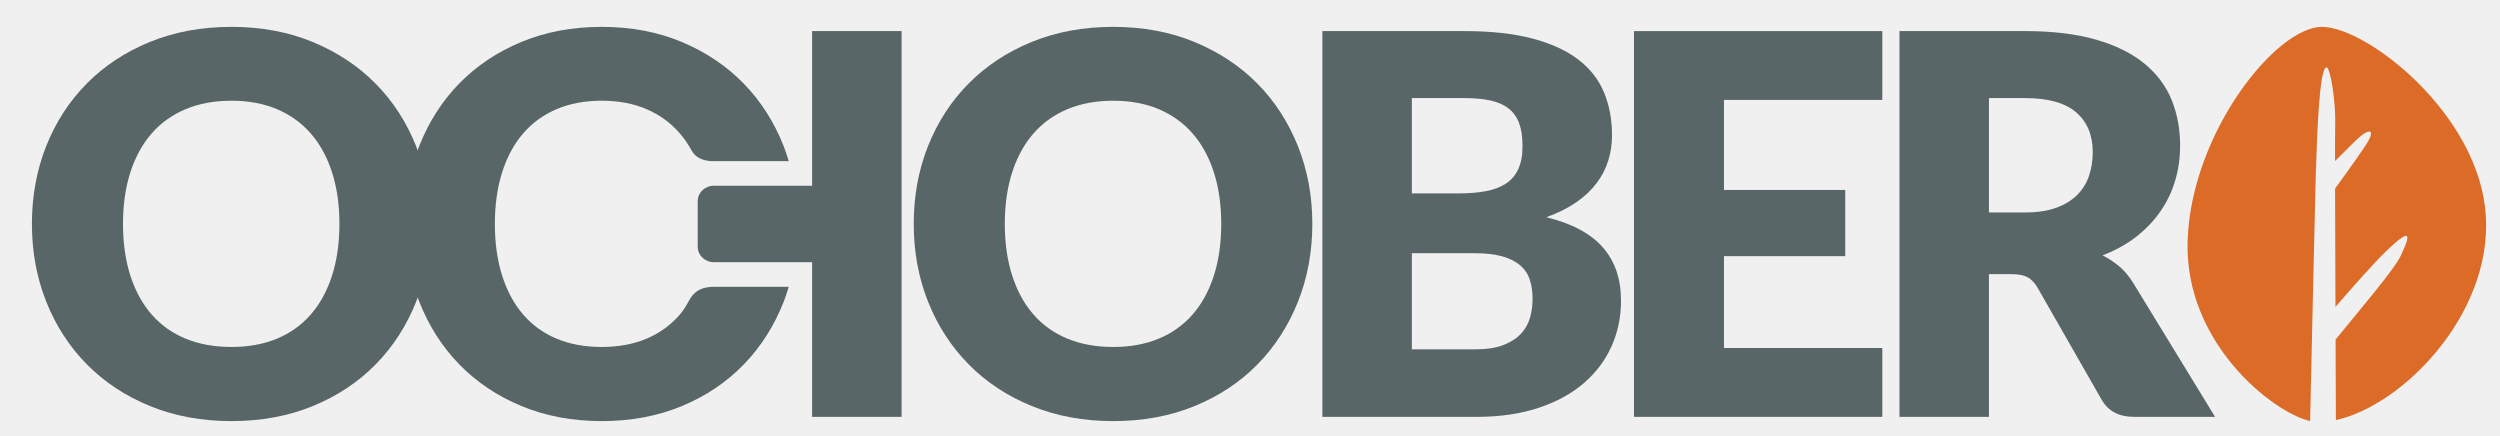
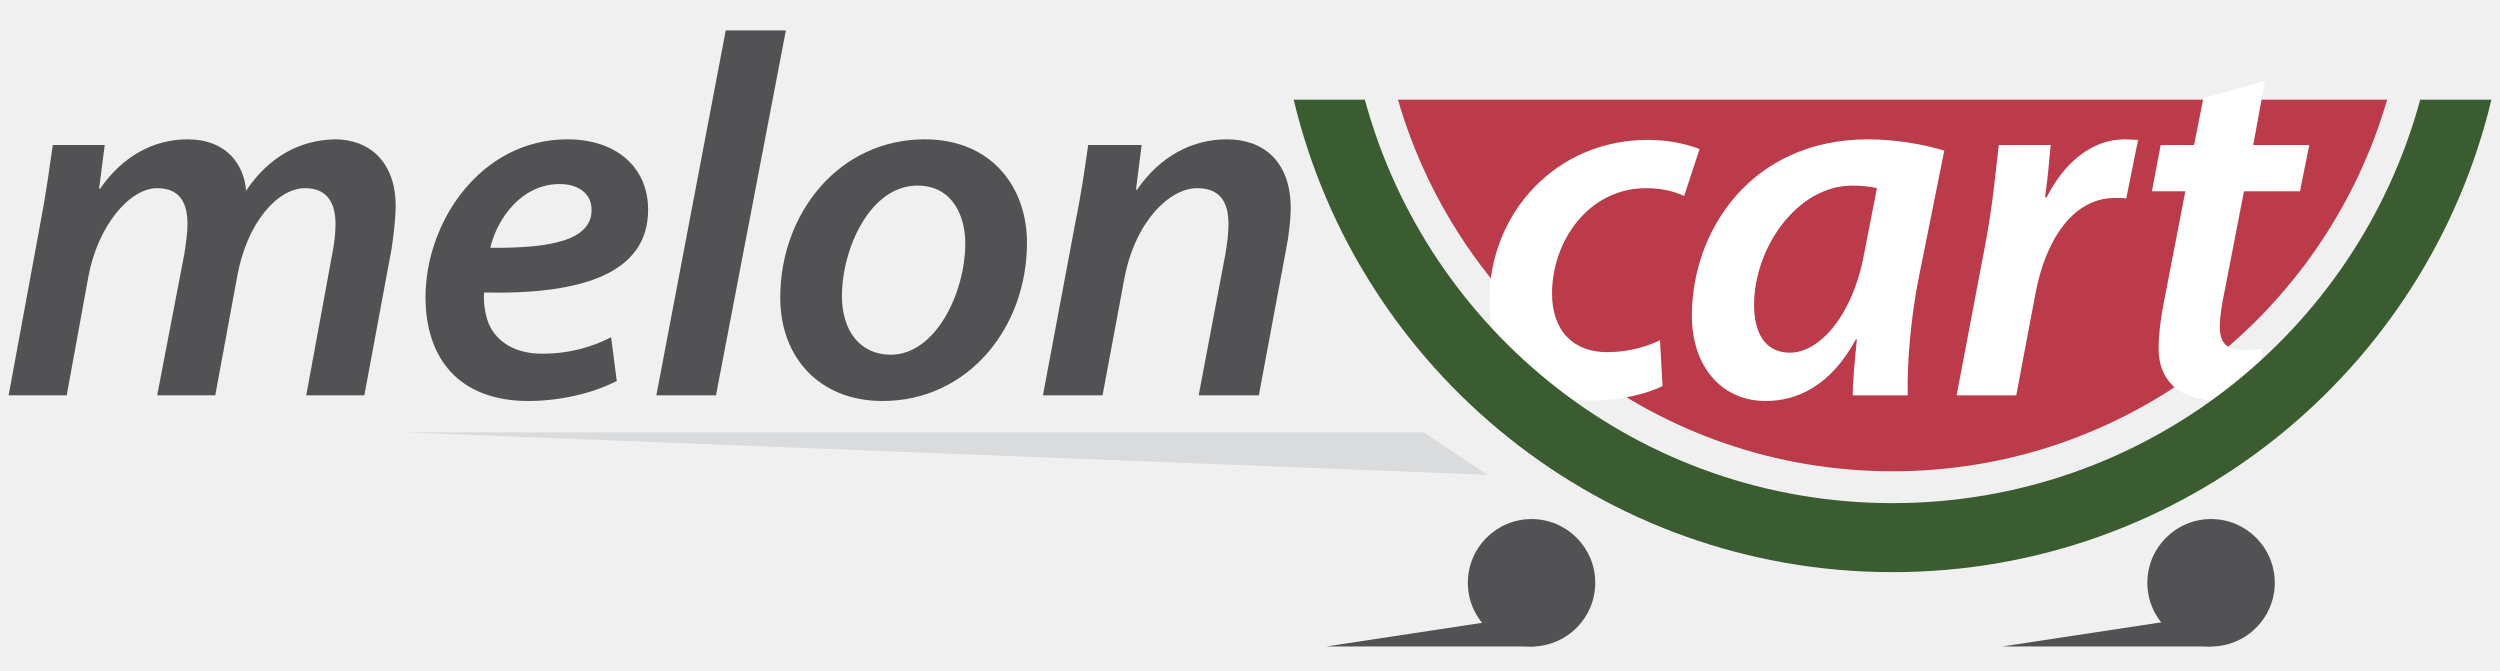
- <svg xmlns="http://www.w3.org/2000/svg" version="1.0" x="0px" y="0px" width="408px" height="71px" viewBox="-5.208 -4.384 408 71" enable-background="new -5.208 -4.384 408 71" xml:space="preserve">
-   <defs>
- </defs>
-   <path fill="#596667" d="M111.401,42.425c-1.112,0-2.896,0.109-4.007,1.986c-0.441,0.744-0.816,1.564-1.631,2.516  c-1.481,1.727-3.297,3.045-5.44,3.952c-2.146,0.908-4.589,1.36-7.325,1.36c-2.766,0-5.23-0.452-7.385-1.36  c-2.162-0.907-3.98-2.226-5.462-3.952c-1.485-1.73-2.618-3.84-3.411-6.334c-0.789-2.489-1.185-5.306-1.185-8.444  c0-3.114,0.396-5.913,1.185-8.406c0.793-2.489,1.926-4.603,3.411-6.33c1.482-1.729,3.3-3.052,5.462-3.976  c2.155-0.922,4.619-1.383,7.385-1.383c2.736,0,5.179,0.461,7.325,1.383c2.143,0.924,3.959,2.247,5.44,3.976  c0.716,0.834,1.352,1.757,1.903,2.772c1.064,1.96,3.735,1.726,3.735,1.726h12.112c-0.248-0.817-0.505-1.63-0.817-2.422  c-1.538-3.918-3.702-7.318-6.497-10.198c-2.794-2.88-6.16-5.148-10.097-6.807C102.163,0.827,97.799,0,92.998,0  C88.2,0,83.827,0.82,79.876,2.462c-3.951,1.642-7.331,3.902-10.14,6.783c-2.811,2.884-4.981,6.28-6.521,10.197  c-0.092,0.235-0.173,0.476-0.26,0.713c-0.083-0.222-0.159-0.447-0.247-0.667c-1.562-3.918-3.757-7.318-6.594-10.198  c-2.835-2.879-6.251-5.147-10.248-6.807c-3.997-1.656-8.428-2.483-13.299-2.483c-4.87,0-9.308,0.819-13.319,2.461  c-4.01,1.642-7.439,3.903-10.29,6.784c-2.854,2.883-5.056,6.279-6.619,10.196C0.78,23.363,0,27.598,0,32.148  c0,4.553,0.78,8.787,2.34,12.705c1.563,3.917,3.765,7.324,6.619,10.218c2.851,2.894,6.28,5.162,10.29,6.804  c4.011,1.643,8.449,2.465,13.319,2.465c4.871,0,9.302-0.822,13.299-2.465c3.997-1.642,7.413-3.91,10.248-6.804  c2.837-2.894,5.032-6.301,6.594-10.218c0.091-0.228,0.169-0.46,0.255-0.689c0.084,0.229,0.162,0.462,0.251,0.689  c1.54,3.917,3.71,7.324,6.521,10.218c2.809,2.894,6.189,5.162,10.14,6.804c3.951,1.643,8.324,2.465,13.122,2.465  c4.801,0,9.165-0.822,13.104-2.465c3.937-1.642,7.303-3.91,10.097-6.804c2.795-2.894,4.959-6.301,6.497-10.218  c0.312-0.793,0.57-1.609,0.818-2.428H111.401z M48.981,40.593c-0.8,2.494-1.954,4.604-3.458,6.334  c-1.503,1.727-3.346,3.045-5.521,3.951c-2.178,0.909-4.657,1.361-7.434,1.361c-2.807,0-5.308-0.452-7.496-1.361  c-2.193-0.906-4.038-2.225-5.543-3.951c-1.506-1.73-2.657-3.84-3.462-6.334c-0.8-2.489-1.202-5.306-1.202-8.445  c0-3.113,0.402-5.912,1.202-8.405c0.805-2.489,1.956-4.603,3.462-6.329c1.505-1.73,3.35-3.053,5.543-3.977  c2.188-0.921,4.689-1.382,7.496-1.382c2.777,0,5.256,0.461,7.434,1.382c2.175,0.924,4.018,2.247,5.521,3.977  c1.504,1.726,2.658,3.84,3.458,6.329c0.802,2.493,1.204,5.292,1.204,8.405C50.185,35.288,49.783,38.104,48.981,40.593z" />
-   <path fill="#596667" d="M208.964,32.148c0,4.553-0.784,8.787-2.341,12.705c-1.564,3.917-3.761,7.324-6.594,10.218  c-2.838,2.894-6.252,5.162-10.251,6.804c-3.996,1.643-8.427,2.465-13.299,2.465c-4.87,0-9.307-0.822-13.317-2.465  c-4.012-1.642-7.442-3.91-10.29-6.804c-2.856-2.894-5.059-6.301-6.62-10.218c-1.56-3.918-2.34-8.152-2.34-12.705  c0-4.55,0.78-8.785,2.34-12.706c1.561-3.917,3.764-7.313,6.62-10.196c2.848-2.881,6.278-5.142,10.29-6.784  c4.01-1.642,8.447-2.461,13.317-2.461c4.872,0,9.303,0.827,13.299,2.483c3.999,1.66,7.413,3.928,10.251,6.807  c2.833,2.88,5.029,6.28,6.594,10.198C208.18,23.406,208.964,27.626,208.964,32.148 M194.097,32.148c0-3.113-0.401-5.912-1.202-8.405  c-0.8-2.489-1.954-4.603-3.458-6.329c-1.504-1.73-3.347-3.053-5.521-3.977c-2.179-0.921-4.658-1.382-7.436-1.382  c-2.806,0-5.306,0.461-7.494,1.382c-2.195,0.924-4.04,2.247-5.544,3.977c-1.506,1.726-2.658,3.84-3.462,6.329  c-0.8,2.493-1.203,5.292-1.203,8.405c0,3.14,0.403,5.956,1.203,8.445c0.804,2.494,1.956,4.604,3.462,6.334  c1.504,1.727,3.349,3.045,5.544,3.951c2.188,0.909,4.688,1.361,7.494,1.361c2.778,0,5.257-0.452,7.436-1.361  c2.174-0.906,4.017-2.225,5.521-3.951c1.504-1.73,2.658-3.84,3.458-6.334C193.696,38.104,194.097,35.288,194.097,32.148" />
-   <path fill="#596667" d="M210.603,63.648V0.69h23.159c4.351,0,8.053,0.405,11.104,1.21  c3.053,0.808,5.546,1.944,7.475,3.415c1.931,1.468,3.334,3.255,4.214,5.358c0.878,2.103,1.319,4.452,1.319,7.044  c0,1.41-0.204,2.77-0.606,4.082c-0.404,1.312-1.036,2.542-1.902,3.696c-0.864,1.15-1.971,2.193-3.326,3.133  c-1.354,0.935-2.982,1.748-4.885,2.44c4.151,1.01,7.217,2.645,9.208,4.906c1.985,2.262,2.979,5.161,2.979,8.705  c0,2.676-0.519,5.17-1.556,7.473c-1.037,2.307-2.558,4.314-4.557,6.031c-2.004,1.713-4.474,3.053-7.412,4.016  c-2.938,0.967-6.294,1.449-10.069,1.449H210.603z M225.208,27.178h7.604c1.612,0,3.066-0.114,4.365-0.343  c1.294-0.232,2.397-0.633,3.306-1.21c0.907-0.577,1.596-1.369,2.074-2.378c0.476-1.009,0.71-2.275,0.71-3.804  c0-1.494-0.185-2.742-0.56-3.738c-0.375-0.991-0.952-1.79-1.73-2.398c-0.775-0.605-1.765-1.034-2.958-1.294  c-1.197-0.26-2.614-0.39-4.256-0.39h-8.555V27.178z M225.208,36.944V52.63h10.279c1.931,0,3.511-0.246,4.735-0.734  c1.224-0.492,2.183-1.126,2.872-1.902c0.692-0.777,1.166-1.656,1.426-2.639c0.259-0.977,0.389-1.971,0.389-2.978  c0-1.153-0.15-2.19-0.452-3.112c-0.302-0.921-0.82-1.698-1.554-2.334c-0.736-0.634-1.711-1.123-2.921-1.471  c-1.21-0.344-2.735-0.517-4.578-0.517H225.208z" />
-   <polygon fill="#596667" points="301.985,0.689 301.985,11.924 276.144,11.924 276.144,26.616 295.934,26.616   295.934,37.419 276.144,37.419 276.144,52.412 301.985,52.412 301.985,63.647 261.454,63.647 261.454,0.689 " />
-   <path fill="#596667" d="M319.388,40.358v23.29h-14.604V0.689h20.481c4.549,0,8.431,0.472,11.646,1.407  c3.211,0.936,5.835,2.24,7.862,3.91c2.032,1.672,3.506,3.643,4.433,5.919c0.919,2.275,1.38,4.753,1.38,7.434  c0,2.046-0.274,3.973-0.823,5.787c-0.543,1.815-1.36,3.496-2.438,5.036c-1.08,1.54-2.406,2.915-3.975,4.126  c-1.572,1.211-3.38,2.203-5.426,2.98c0.98,0.492,1.896,1.098,2.745,1.814c0.848,0.721,1.592,1.6,2.229,2.637l13.393,21.908h-13.221  c-2.451,0-4.207-0.922-5.272-2.764l-10.457-18.279c-0.461-0.809-1.003-1.382-1.622-1.73c-0.617-0.344-1.491-0.517-2.611-0.517  H319.388z M319.388,30.291h5.877c1.985,0,3.679-0.253,5.076-0.756c1.397-0.506,2.544-1.203,3.437-2.097  c0.894-0.892,1.54-1.937,1.944-3.131c0.4-1.197,0.606-2.487,0.606-3.869c0-2.764-0.902-4.927-2.702-6.48  c-1.8-1.558-4.588-2.335-8.361-2.335h-5.877V30.291z" />
-   <path fill="#596667" d="M127.329,0.689v25.243h-16.043c-1.452,0-2.628,1.128-2.628,2.517v7.438  c0,1.392,1.176,2.519,2.628,2.519h16.043v25.241h14.604V0.689H127.329z" />
-   <path fill="#DB6B26" d="M400.482,30.821c-1.021-16.438-19.171-30.662-26.648-30.819  c-7.479-0.159-21.459,17.25-22.024,34.938c-0.53,16.585,13.818,27.958,19.996,29.401c0.172-7.803,0.805-36.532,0.911-39.882  c0.223-6.846,0.563-17.498,1.723-17.852c0.665-0.203,1.571,5.785,1.46,9.324c-0.023,0.675-0.031,2.862-0.031,5.966  c1.251-1.255,2.558-2.558,3.352-3.328c2.177-2.11,3.14-1.859,2.096,0.023c-0.643,1.158-3.408,5.008-5.441,7.798  c0.012,5.627,0.037,12.709,0.064,19.309c2.871-3.315,6.386-7.289,8.232-9.057c3.872-3.702,4.284-3.235,2.455,0.651  c-1.123,2.382-6.614,8.736-10.668,13.747c0.025,5.855,0.045,10.778,0.05,13.129C386.88,61.81,401.481,46.96,400.482,30.821" />
+ <svg xmlns="http://www.w3.org/2000/svg" xml:space="preserve" width="410" height="110">
+   <path fill="#BC3B4B" d="M229.269 16.347c10.184 35.197 42.628 60.942 81.107 60.942s70.925-25.745 81.108-60.942H229.269z" />
+   <path fill="#525254" d="M373.062 95.574c0 5.767-4.679 10.445-10.446 10.445-5.771 0-10.45-4.679-10.45-10.445 0-5.771 4.679-10.449 10.45-10.449 5.767 0 10.446 4.678 10.446 10.449z" />
+   <circle cx="251.174" cy="95.574" r="10.448" fill="#525254" />
+   <path fill="#525254" d="M362.615 106.02h-34.246l32.506-4.932M251.755 106.02h-34.243l32.505-4.932" />
+   <g fill="#525254">
+     <path d="M1.412 64.836 6.639 36.51c.927-4.89 1.517-9.189 2.023-12.732h8.514l-.927 7.168h.167c3.795-5.482 8.938-8.095 14.333-8.095 6.407 0 9.273 4.13 9.61 8.432 3.709-5.565 8.852-8.346 14.585-8.432 5.563 0 9.947 3.626 9.947 10.959 0 1.77-.334 4.807-.671 6.997l-4.469 24.029h-9.527l4.214-22.93c.337-1.603.59-3.543.59-5.146 0-3.54-1.434-5.9-4.974-5.9-4.553 0-9.526 5.649-11.126 14.333l-3.626 19.643h-9.526l4.469-23.27c.251-1.686.504-3.286.504-4.806 0-3.034-.927-5.9-4.973-5.9-4.553 0-9.78 6.24-11.297 14.585l-3.541 19.391H1.412zM101.148 62.476c-4.047 2.107-9.529 3.287-14.5 3.287-11.382 0-16.862-6.999-16.862-17.029 0-12.393 9.104-25.882 23.269-25.882 8.093 0 13.234 4.636 13.234 11.549 0 10.54-11.043 13.911-26.891 13.572-.171 1.435.167 4.218 1.094 5.817 1.603 2.783 4.553 4.216 8.43 4.216 4.639 0 8.347-1.179 11.299-2.696l.927 7.166zm-9.356-32.292c-6.156 0-10.203 5.482-11.385 10.456 10.119.086 16.611-1.266 16.611-6.24 0-2.612-2.109-4.216-5.226-4.216zM107.641 64.836l11.38-59.855h9.864l-11.466 59.855h-9.778zM168.425 39.797c0 13.993-9.696 25.966-23.689 25.966-10.37 0-16.776-7.166-16.776-16.945 0-13.911 9.693-25.966 23.689-25.966 11.043-.001 16.776 7.923 16.776 16.945zm-30.349 8.766c0 5.649 2.949 9.609 8.009 9.609 7.334 0 12.222-10.113 12.222-18.292 0-4.214-1.938-9.44-7.838-9.44-7.84 0-12.393 10.453-12.393 18.123zM171.041 64.836l5.312-28.326c1.011-4.89 1.601-9.189 2.107-12.732h8.769l-.929 7.336h.169c3.791-5.48 9.02-8.263 14.753-8.263 5.901 0 10.453 3.541 10.453 11.298 0 1.854-.336 4.72-.759 6.744l-4.467 23.943h-9.867l4.386-23.185c.253-1.517.507-3.288.507-4.89 0-3.455-1.267-5.9-5.144-5.9-4.47 0-10.202 5.396-11.972 15.006l-3.54 18.97h-9.778z" />
+   </g>
+   <path fill="#FFF" d="M272.656 63.318c-2.444 1.182-6.575 2.36-11.802 2.36-10.285 0-16.605-6.576-16.605-16.355 0-14.333 10.873-26.386 26.047-26.386 3.627 0 6.83.841 8.432 1.517l-2.529 7.673c-1.517-.676-3.457-1.266-6.239-1.266-9.443 0-15.427 8.683-15.427 17.282 0 6.153 3.539 9.61 9.021 9.61 3.793 0 6.659-1.011 8.684-1.939l.418 7.504zM303.853 64.836c0-2.445.338-5.733.674-9.19h-.166c-4.047 7.504-9.528 10.117-14.756 10.117-7.333 0-12.14-5.732-12.14-13.996 0-13.993 9.78-28.916 28.916-28.916 4.469 0 9.275.844 12.479 1.855l-4.299 21.413c-1.183 6.071-1.856 13.825-1.688 18.717h-9.02zm3.962-33.976c-1.013-.253-2.276-.42-4.046-.42-9.02 0-16.103 10.2-16.103 19.556 0 4.3 1.6 7.844 5.902 7.844 4.635 0 10.2-5.733 12.14-16.189l2.107-10.791zM320.885 64.836l4.804-25.292c1.098-5.816 1.687-12.14 2.109-15.766h8.514c-.253 2.785-.506 5.649-.927 8.6h.253c2.781-5.479 7.248-9.526 12.813-9.526.759 0 1.518.086 2.194.086l-1.94 9.61c-.508-.083-1.181-.083-1.854-.083-6.996 0-11.466 7.08-13.069 15.848l-3.116 16.524h-9.781zM371.465 13.241l-1.938 10.537h9.19l-1.518 7.589h-9.189l-3.203 16.523c-.423 1.939-.76 4.047-.76 5.817 0 2.276 1.011 3.709 3.623 3.709 1.181 0 2.363-.084 3.374-.253l-.928 7.673c-1.433.59-4.047.843-6.406.843-6.747 0-9.696-3.709-9.696-8.429 0-2.28.254-4.554.843-7.591l3.543-18.292h-5.482l1.434-7.589h5.482l1.517-7.67 10.114-2.867z" />
+   <path fill="#3A5C30" d="M396.915 16.347c-10.331 38.118-45.151 66.167-86.539 66.167-41.389 0-76.209-28.049-86.54-66.167h-11.672c10.597 44.435 50.533 77.484 98.212 77.484 47.678 0 87.614-33.05 98.212-77.484h-11.673z" />
+   <path fill="#DADBDC" d="M233.47 70.903H66.311l177.607 6.967z" />
</svg>
